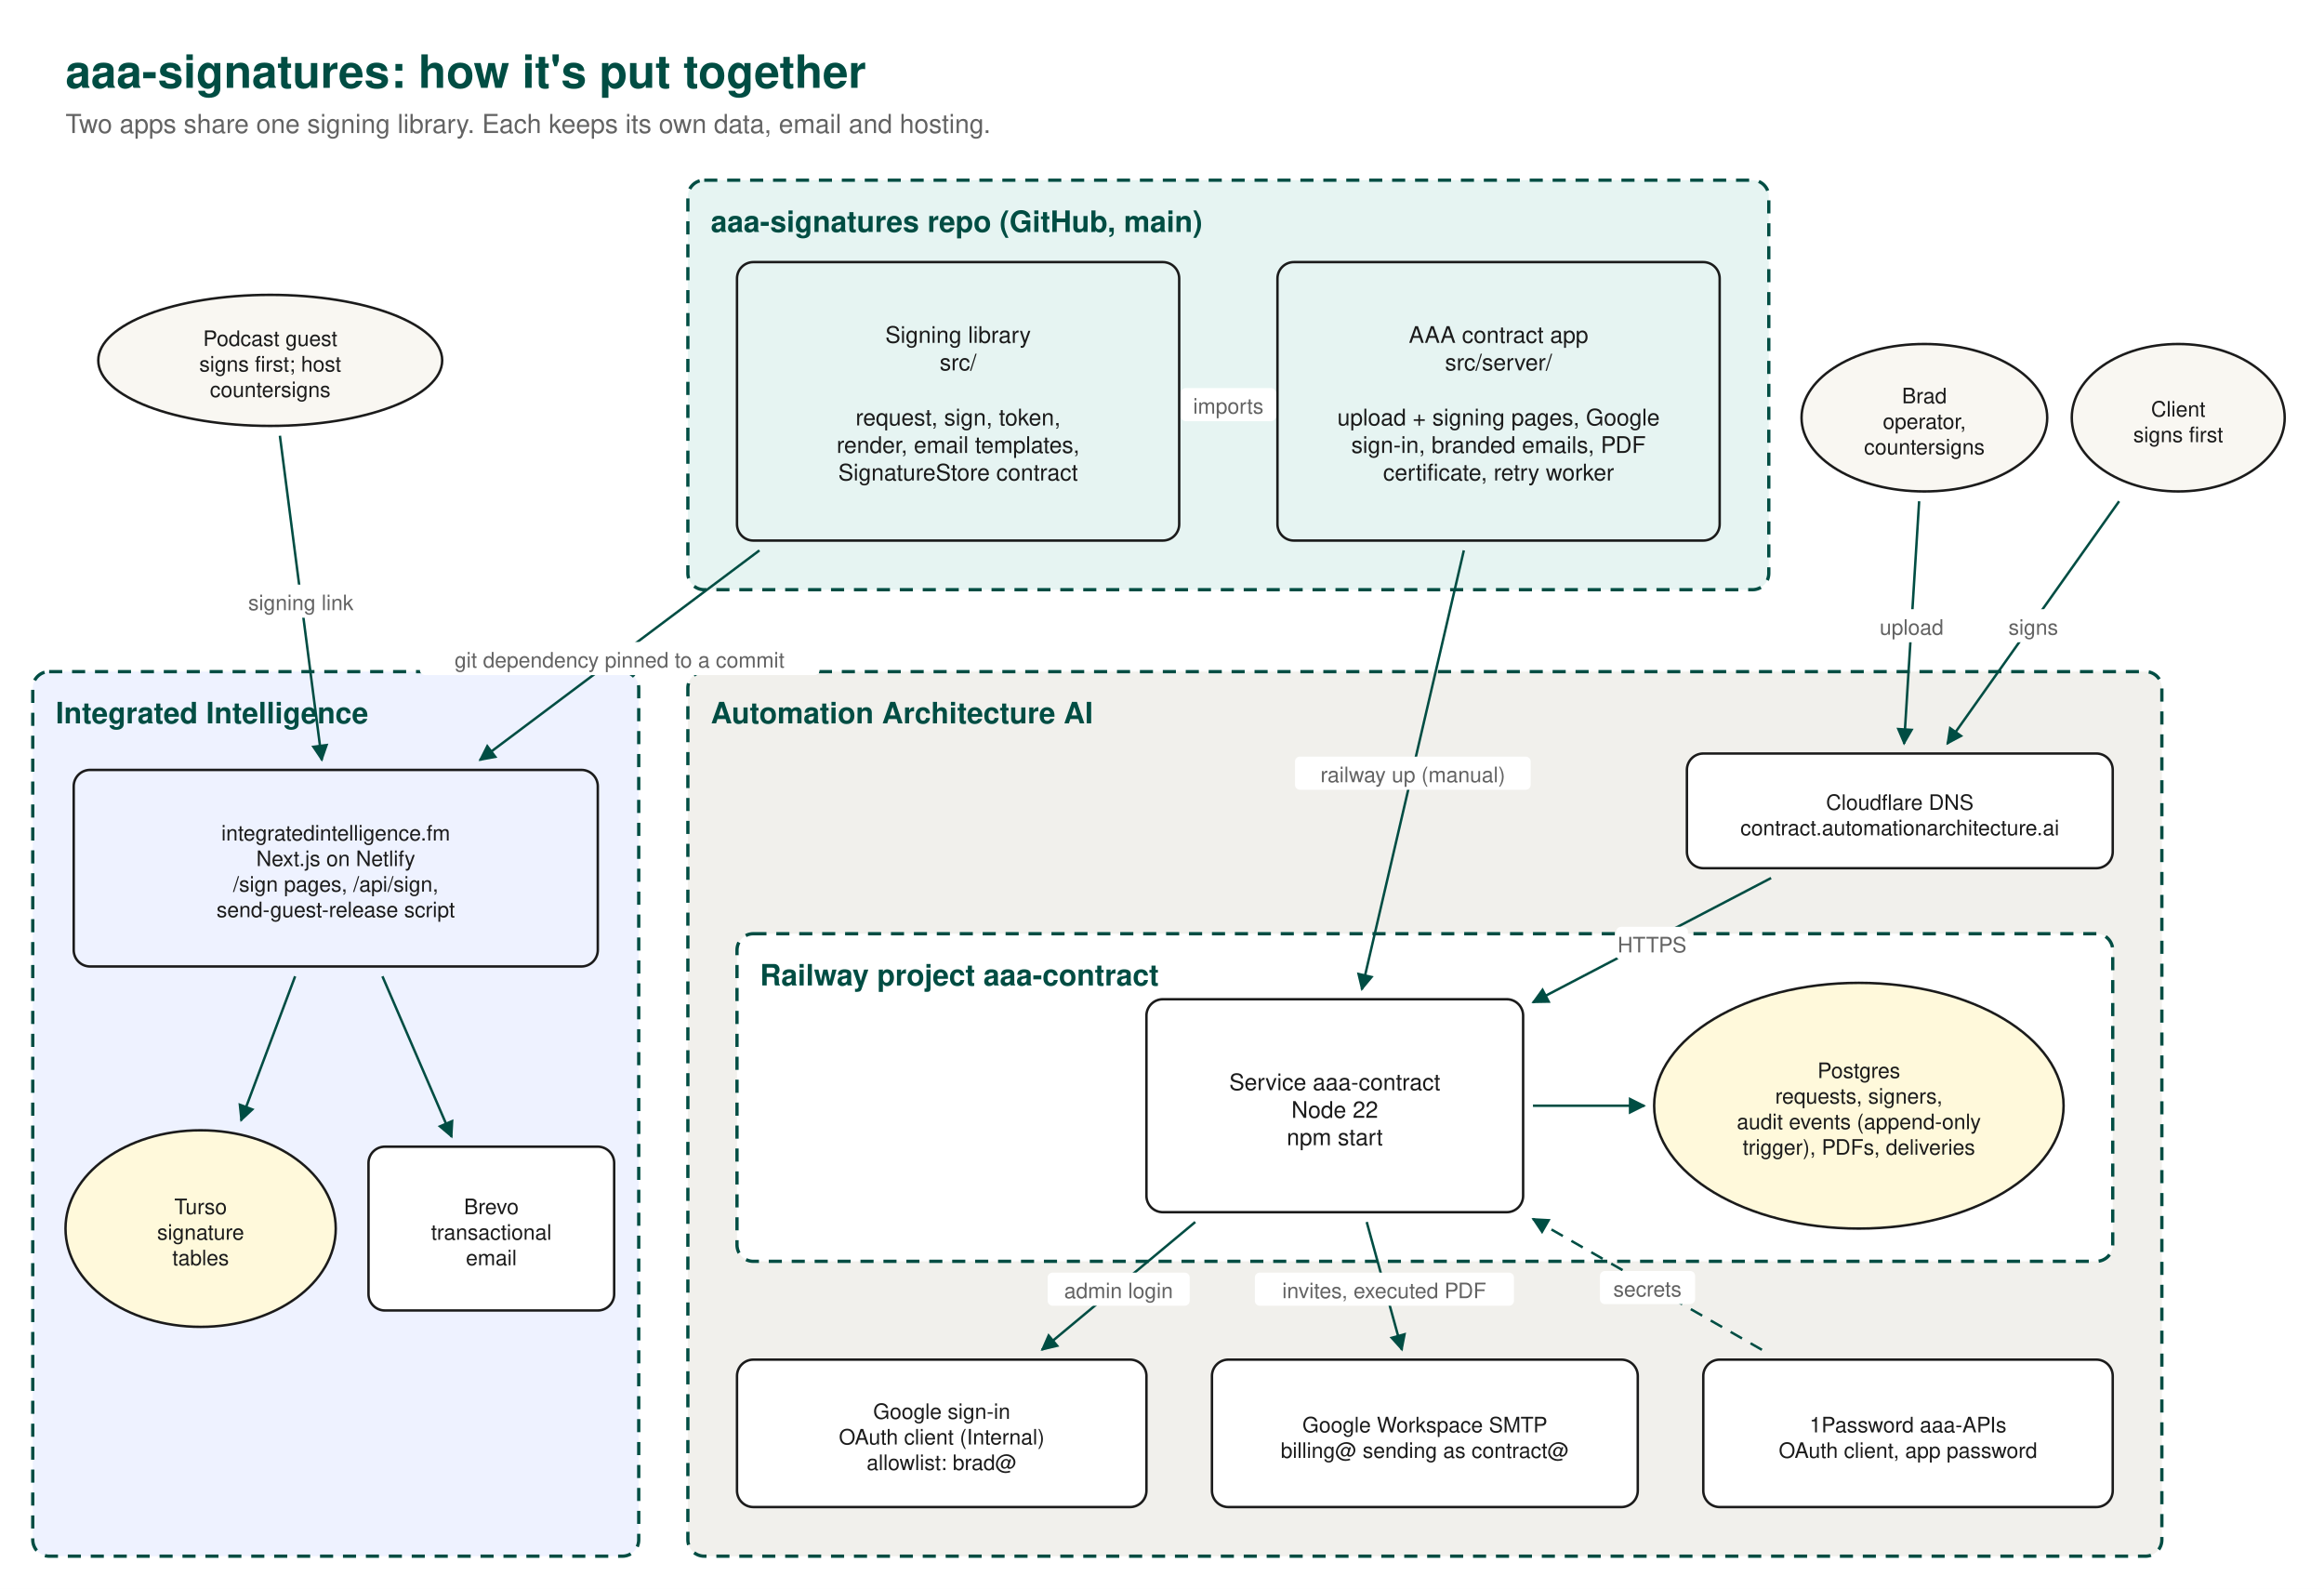
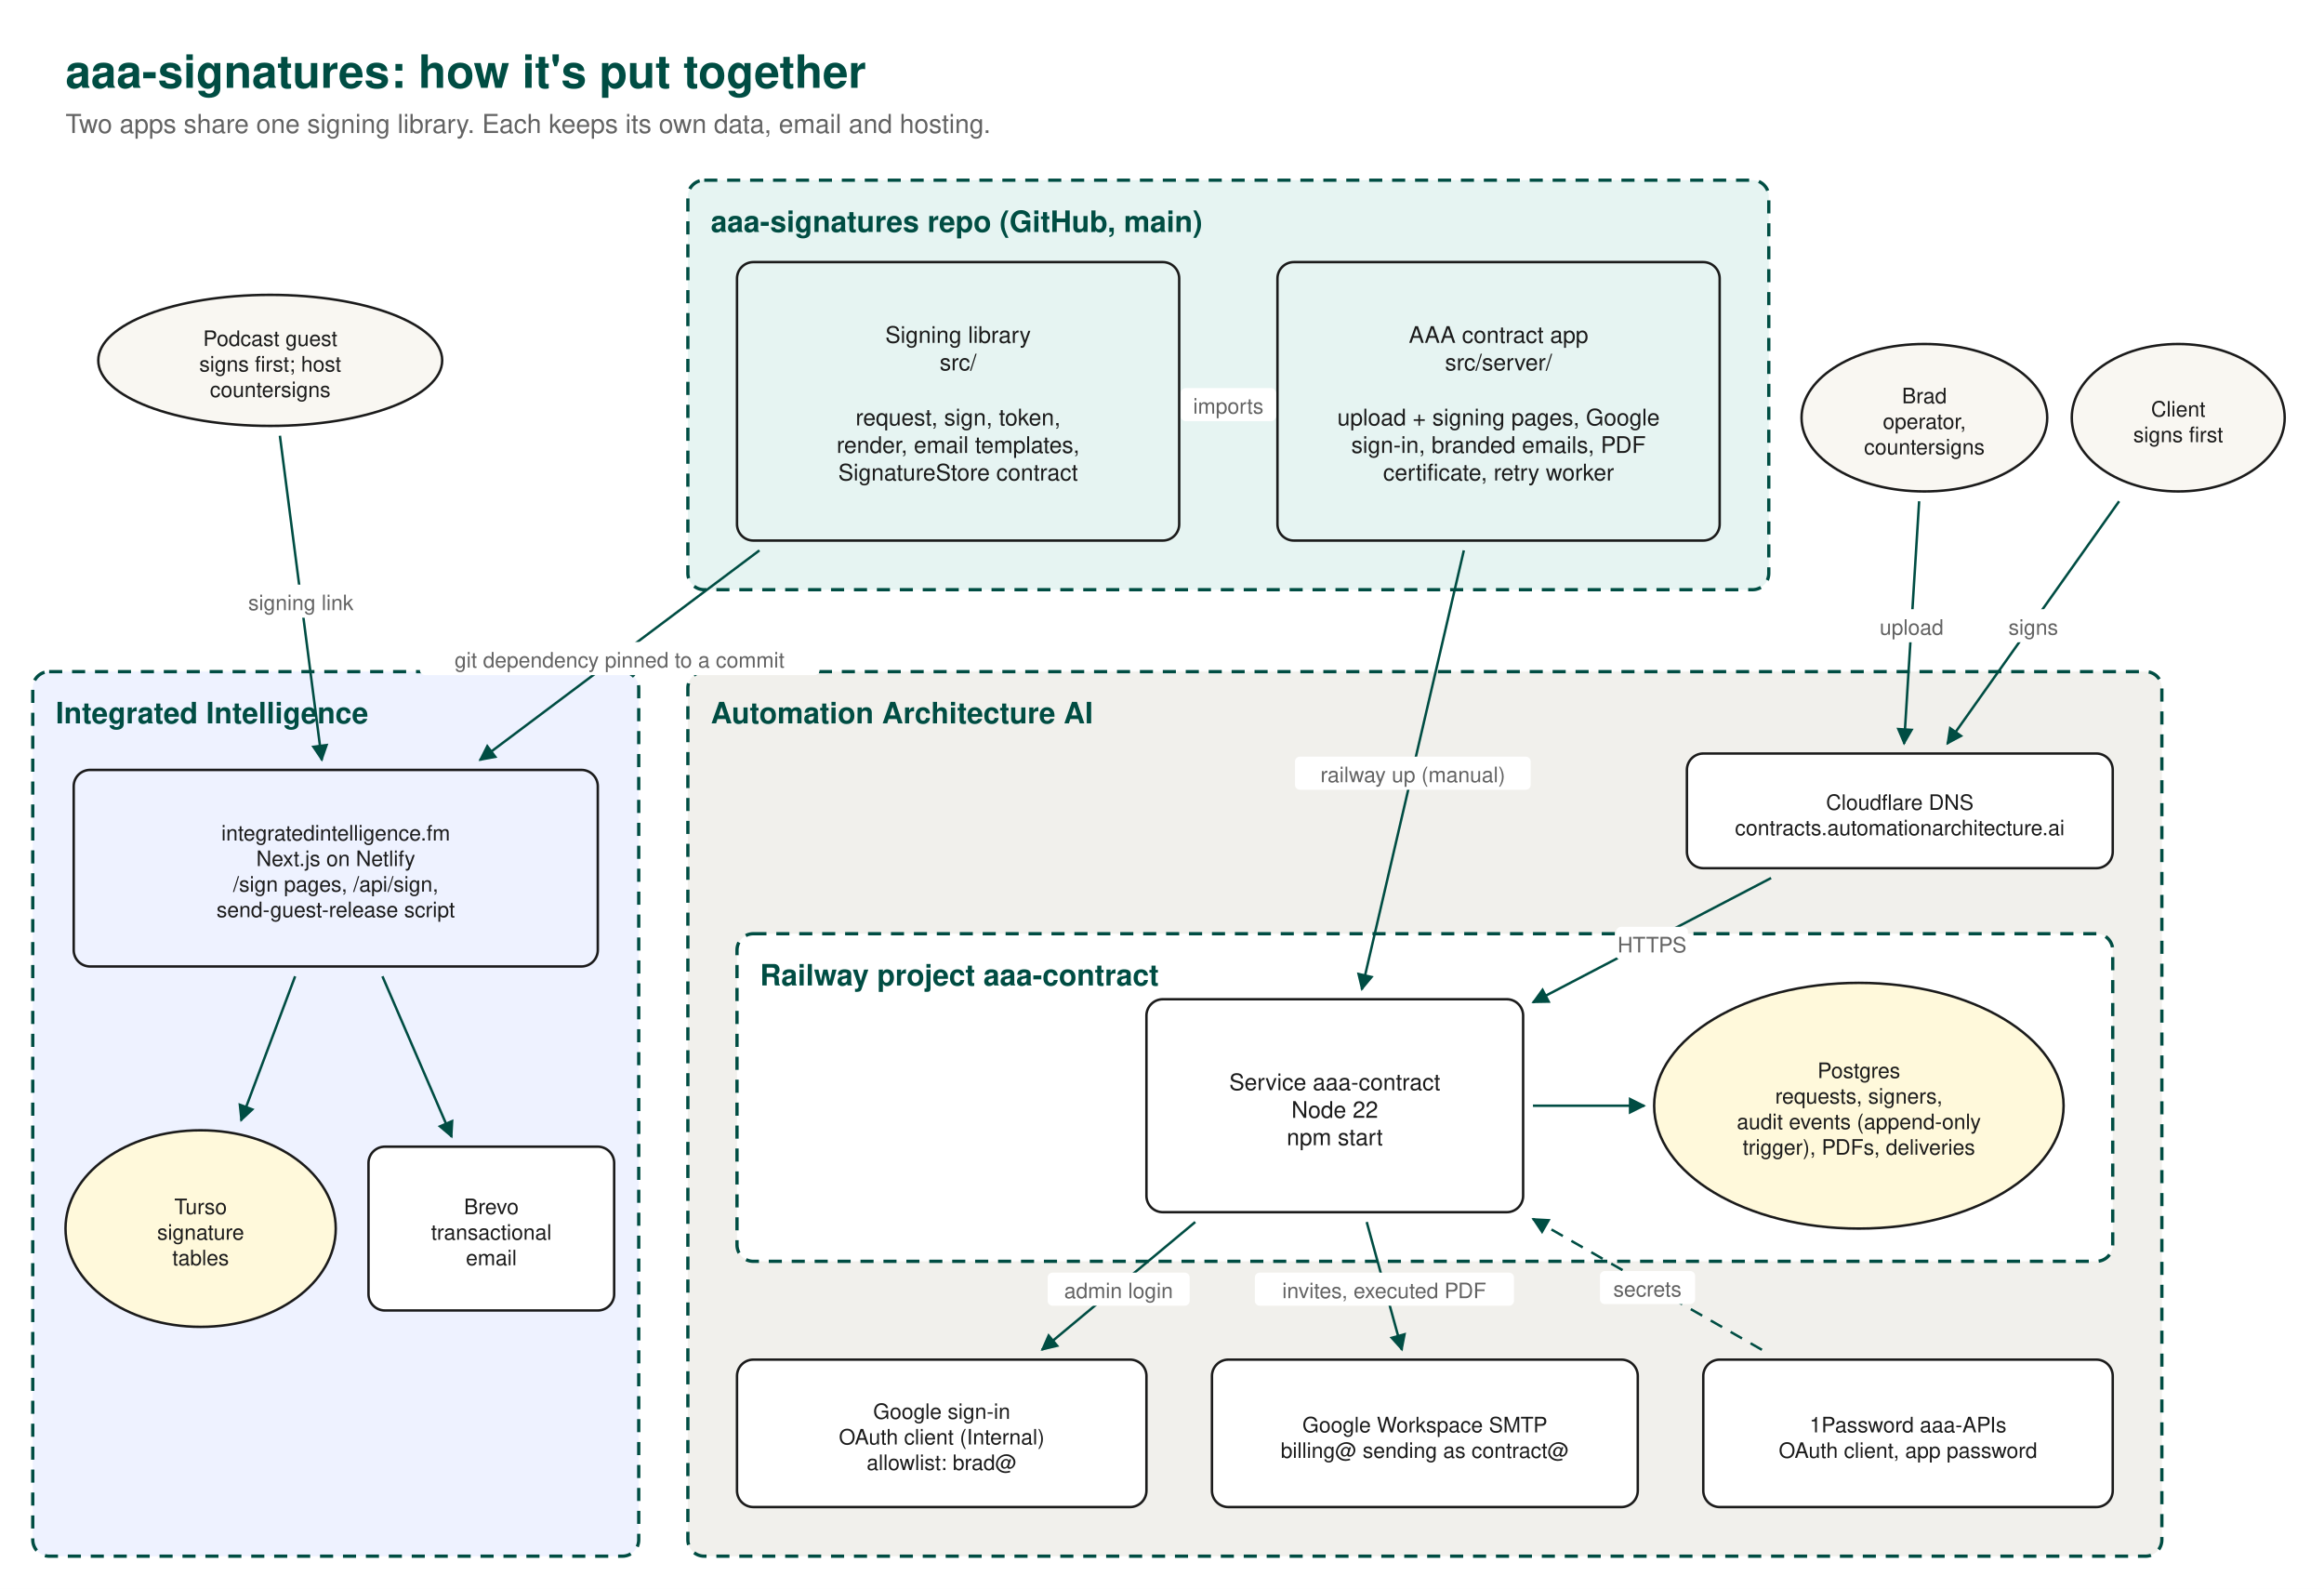
<svg xmlns="http://www.w3.org/2000/svg" viewBox="0 -10 1419 970" width="1419" height="970" font-family="-apple-system, BlinkMacSystemFont, Segoe UI, Helvetica, Arial, sans-serif">
  <rect x="0" y="-10" width="1419" height="970" fill="#ffffff" />
  <defs>
    <marker id="arrow" viewBox="0 0 10 10" refX="9" refY="5" markerWidth="7" markerHeight="7" orient="auto">
      <path d="M0,0L10,5L0,10z" fill="#004d43" />
    </marker>
  </defs>
  <rect x="420.0" y="100.0" width="660.0" height="250.0" rx="10" fill="#e6f4f2" stroke="#004d43" stroke-width="2" stroke-dasharray="8 6" />
  <rect x="450.0" y="150.0" width="270.0" height="170.0" rx="10" fill="#e6f4f2" stroke="#1b1b1b" stroke-width="1.5" />
  <rect x="780.0" y="150.0" width="270.0" height="170.0" rx="10" fill="#e6f4f2" stroke="#1b1b1b" stroke-width="1.5" />
  <line x1="726.0" y1="235.0" x2="774.0" y2="235.0" stroke="#004d43" stroke-width="1.5" marker-end="url(#arrow)" />
  <rect x="420.0" y="400.0" width="900.0" height="540.0" rx="10" fill="#f1f0ec" stroke="#004d43" stroke-width="2" stroke-dasharray="8 6" />
  <rect x="1030.0" y="450.0" width="260.0" height="70.0" rx="10" fill="#ffffff" stroke="#1b1b1b" stroke-width="1.5" />
  <rect x="450.0" y="560.0" width="840.0" height="200.0" rx="10" fill="#ffffff" stroke="#004d43" stroke-width="2" stroke-dasharray="8 6" />
  <rect x="700.0" y="600.0" width="230.0" height="130.0" rx="10" fill="#ffffff" stroke="#1b1b1b" stroke-width="1.5" />
  <ellipse cx="1135.0" cy="665.0" rx="125.0" ry="75.0" fill="#fff9db" stroke="#1b1b1b" stroke-width="1.5" />
  <rect x="450.0" y="820.0" width="250.0" height="90.0" rx="10" fill="#ffffff" stroke="#1b1b1b" stroke-width="1.5" />
  <rect x="740.0" y="820.0" width="260.0" height="90.0" rx="10" fill="#ffffff" stroke="#1b1b1b" stroke-width="1.5" />
  <rect x="1040.0" y="820.0" width="250.0" height="90.0" rx="10" fill="#ffffff" stroke="#1b1b1b" stroke-width="1.5" />
  <line x1="893.8" y1="326.0" x2="831.5" y2="594.0" stroke="#004d43" stroke-width="1.5" marker-end="url(#arrow)" />
  <line x1="1081.4" y1="526.0" x2="936.0" y2="601.9" stroke="#004d43" stroke-width="1.5" marker-end="url(#arrow)" />
  <line x1="936.0" y1="665.0" x2="1004.0" y2="665.0" stroke="#004d43" stroke-width="1.5" marker-end="url(#arrow)" />
  <line x1="729.8" y1="736.0" x2="636.2" y2="814.0" stroke="#004d43" stroke-width="1.5" marker-end="url(#arrow)" />
  <line x1="834.5" y1="736.0" x2="856.0" y2="814.0" stroke="#004d43" stroke-width="1.5" marker-end="url(#arrow)" />
  <line x1="1075.8" y1="814.0" x2="936.0" y2="734.1" stroke="#004d43" stroke-width="1.5" marker-end="url(#arrow)" stroke-dasharray="8 6" />
  <ellipse cx="1175.0" cy="245.0" rx="75.0" ry="45.0" fill="#f9f7f2" stroke="#1b1b1b" stroke-width="1.5" />
  <ellipse cx="1330.0" cy="245.0" rx="65.0" ry="45.0" fill="#f9f7f2" stroke="#1b1b1b" stroke-width="1.5" />
  <line x1="1171.8" y1="296.0" x2="1162.6" y2="444.0" stroke="#004d43" stroke-width="1.5" marker-end="url(#arrow)" />
  <line x1="1293.9" y1="296.0" x2="1189.0" y2="444.0" stroke="#004d43" stroke-width="1.5" marker-end="url(#arrow)" />
  <rect x="20.0" y="400.0" width="370.0" height="540.0" rx="10" fill="#eef2ff" stroke="#004d43" stroke-width="2" stroke-dasharray="8 6" />
  <rect x="45.0" y="460.0" width="320.0" height="120.0" rx="10" fill="#eef2ff" stroke="#1b1b1b" stroke-width="1.5" />
  <ellipse cx="122.5" cy="740.0" rx="82.5" ry="60.0" fill="#fff9db" stroke="#1b1b1b" stroke-width="1.5" />
  <rect x="225.0" y="690.0" width="150.0" height="100.0" rx="10" fill="#ffffff" stroke="#1b1b1b" stroke-width="1.5" />
  <ellipse cx="165.0" cy="210.0" rx="105.0" ry="40.0" fill="#f9f7f2" stroke="#1b1b1b" stroke-width="1.5" />
  <line x1="463.7" y1="326.0" x2="293.0" y2="454.0" stroke="#004d43" stroke-width="1.5" marker-end="url(#arrow)" />
  <line x1="180.2" y1="586.0" x2="147.2" y2="674.0" stroke="#004d43" stroke-width="1.5" marker-end="url(#arrow)" />
  <line x1="233.5" y1="586.0" x2="275.8" y2="684.0" stroke="#004d43" stroke-width="1.5" marker-end="url(#arrow)" />
  <line x1="170.9" y1="256.0" x2="196.5" y2="454.0" stroke="#004d43" stroke-width="1.5" marker-end="url(#arrow)" />
  <text x="40.0" y="43.6" font-size="28" font-weight="600" fill="#004d43" text-anchor="start">aaa-signatures: how it's put together</text>
  <text x="40.0" y="71.2" font-size="16" fill="#636363" text-anchor="start">Two apps share one signing library. Each keeps its own data, email and hosting.</text>
  <text x="434.0" y="131.6" font-size="18" font-weight="600" fill="#004d43" text-anchor="start">aaa-signatures repo (GitHub, main)</text>
  <text x="585.0" y="199.3" font-size="14" fill="#1b1b1b" text-anchor="middle">Signing library</text>
  <text x="585.0" y="216.1" font-size="14" fill="#1b1b1b" text-anchor="middle">src/</text>
  <text x="585.0" y="232.9" font-size="14" fill="#1b1b1b" text-anchor="middle" />
  <text x="585.0" y="249.7" font-size="14" fill="#1b1b1b" text-anchor="middle">request, sign, token,</text>
  <text x="585.0" y="266.5" font-size="14" fill="#1b1b1b" text-anchor="middle">render, email templates,</text>
  <text x="585.0" y="283.3" font-size="14" fill="#1b1b1b" text-anchor="middle">SignatureStore contract</text>
  <text x="915.0" y="199.3" font-size="14" fill="#1b1b1b" text-anchor="middle">AAA contract app</text>
  <text x="915.0" y="216.1" font-size="14" fill="#1b1b1b" text-anchor="middle">src/server/</text>
  <text x="915.0" y="232.9" font-size="14" fill="#1b1b1b" text-anchor="middle" />
  <text x="915.0" y="249.7" font-size="14" fill="#1b1b1b" text-anchor="middle">upload + signing pages, Google</text>
  <text x="915.0" y="266.5" font-size="14" fill="#1b1b1b" text-anchor="middle">sign-in, branded emails, PDF</text>
  <text x="915.0" y="283.3" font-size="14" fill="#1b1b1b" text-anchor="middle">certificate, retry worker</text>
  <rect x="721.0" y="226.9" width="58.1" height="20.2" rx="3" fill="#ffffff" />
  <text x="750.0" y="242.5" font-size="13" fill="#636363" text-anchor="middle">imports</text>
  <text x="434.0" y="431.6" font-size="18" font-weight="600" fill="#004d43" text-anchor="start">Automation Architecture AI</text>
  <text x="1160.0" y="484.4" font-size="13" fill="#1b1b1b" text-anchor="middle">Cloudflare DNS</text>
-   <text x="1160.0" y="499.9" font-size="13" fill="#1b1b1b" text-anchor="middle">contract.automationarchitecture.ai</text>
+   <text x="1160.0" y="499.9" font-size="13" fill="#1b1b1b" text-anchor="middle">contracts.automationarchitecture.ai</text>
  <text x="464.0" y="591.6" font-size="18" font-weight="600" fill="#004d43" text-anchor="start">Railway project aaa-contract</text>
  <text x="815.0" y="655.5" font-size="14" fill="#1b1b1b" text-anchor="middle">Service aaa-contract</text>
  <text x="815.0" y="672.4" font-size="14" fill="#1b1b1b" text-anchor="middle">Node 22</text>
  <text x="815.0" y="689.1" font-size="14" fill="#1b1b1b" text-anchor="middle">npm start</text>
  <text x="1135.0" y="648.1" font-size="13" fill="#1b1b1b" text-anchor="middle">Postgres</text>
  <text x="1135.0" y="663.7" font-size="13" fill="#1b1b1b" text-anchor="middle">requests, signers,</text>
  <text x="1135.0" y="679.3" font-size="13" fill="#1b1b1b" text-anchor="middle">audit events (append-only</text>
  <text x="1135.0" y="694.9" font-size="13" fill="#1b1b1b" text-anchor="middle">trigger), PDFs, deliveries</text>
  <text x="575.0" y="856.2" font-size="13" fill="#1b1b1b" text-anchor="middle">Google sign-in</text>
  <text x="575.0" y="871.8" font-size="13" fill="#1b1b1b" text-anchor="middle">OAuth client (Internal)</text>
  <text x="575.0" y="887.4" font-size="13" fill="#1b1b1b" text-anchor="middle">allowlist: brad@</text>
  <text x="870.0" y="864.4" font-size="13" fill="#1b1b1b" text-anchor="middle">Google Workspace SMTP</text>
  <text x="870.0" y="880.0" font-size="13" fill="#1b1b1b" text-anchor="middle">billing@ sending as contract@</text>
  <text x="1165.0" y="864.4" font-size="13" fill="#1b1b1b" text-anchor="middle">1Password aaa-APIs</text>
  <text x="1165.0" y="880.0" font-size="13" fill="#1b1b1b" text-anchor="middle">OAuth client, app password</text>
  <rect x="790.7" y="451.9" width="143.9" height="20.2" rx="3" fill="#ffffff" />
  <text x="862.7" y="467.5" font-size="13" fill="#636363" text-anchor="middle">railway up (manual)</text>
  <rect x="986.8" y="555.8" width="43.8" height="20.2" rx="3" fill="#ffffff" />
  <text x="1008.7" y="571.4" font-size="13" fill="#636363" text-anchor="middle">HTTPS</text>
  <rect x="639.7" y="766.9" width="86.7" height="20.2" rx="3" fill="#ffffff" />
  <text x="683.0" y="782.5" font-size="13" fill="#636363" text-anchor="middle">admin login</text>
  <rect x="766.2" y="766.9" width="158.2" height="20.2" rx="3" fill="#ffffff" />
  <text x="845.2" y="782.5" font-size="13" fill="#636363" text-anchor="middle">invites, executed PDF</text>
  <rect x="976.9" y="765.9" width="58.1" height="20.2" rx="3" fill="#ffffff" />
  <text x="1005.9" y="781.5" font-size="13" fill="#636363" text-anchor="middle">secrets</text>
  <text x="1175.0" y="236.2" font-size="13" fill="#1b1b1b" text-anchor="middle">Brad</text>
  <text x="1175.0" y="251.8" font-size="13" fill="#1b1b1b" text-anchor="middle">operator,</text>
  <text x="1175.0" y="267.4" font-size="13" fill="#1b1b1b" text-anchor="middle">countersigns</text>
  <text x="1330.0" y="244.3" font-size="13" fill="#1b1b1b" text-anchor="middle">Client</text>
  <text x="1330.0" y="259.9" font-size="13" fill="#1b1b1b" text-anchor="middle">signs first</text>
  <rect x="1141.7" y="361.9" width="50.9" height="20.2" rx="3" fill="#ffffff" />
  <text x="1167.2" y="377.5" font-size="13" fill="#636363" text-anchor="middle">upload</text>
  <rect x="1219.6" y="361.9" width="43.8" height="20.2" rx="3" fill="#ffffff" />
  <text x="1241.5" y="377.5" font-size="13" fill="#636363" text-anchor="middle">signs</text>
  <text x="34.0" y="431.6" font-size="18" font-weight="600" fill="#004d43" text-anchor="start">Integrated Intelligence</text>
  <text x="205.0" y="503.1" font-size="13" fill="#1b1b1b" text-anchor="middle">integratedintelligence.fm</text>
  <text x="205.0" y="518.7" font-size="13" fill="#1b1b1b" text-anchor="middle">Next.js on Netlify</text>
  <text x="205.0" y="534.3" font-size="13" fill="#1b1b1b" text-anchor="middle">/sign pages, /api/sign,</text>
  <text x="205.0" y="549.9" font-size="13" fill="#1b1b1b" text-anchor="middle">send-guest-release script</text>
  <text x="122.5" y="731.2" font-size="13" fill="#1b1b1b" text-anchor="middle">Turso</text>
  <text x="122.5" y="746.8" font-size="13" fill="#1b1b1b" text-anchor="middle">signature</text>
  <text x="122.5" y="762.4" font-size="13" fill="#1b1b1b" text-anchor="middle">tables</text>
  <text x="300.0" y="731.2" font-size="13" fill="#1b1b1b" text-anchor="middle">Brevo</text>
  <text x="300.0" y="746.8" font-size="13" fill="#1b1b1b" text-anchor="middle">transactional</text>
  <text x="300.0" y="762.4" font-size="13" fill="#1b1b1b" text-anchor="middle">email</text>
  <text x="165.0" y="201.2" font-size="13" fill="#1b1b1b" text-anchor="middle">Podcast guest</text>
  <text x="165.0" y="216.8" font-size="13" fill="#1b1b1b" text-anchor="middle">signs first; host</text>
  <text x="165.0" y="232.4" font-size="13" fill="#1b1b1b" text-anchor="middle">countersigns</text>
  <rect x="256.4" y="381.9" width="244.0" height="20.2" rx="3" fill="#ffffff" />
  <text x="378.3" y="397.5" font-size="13" fill="#636363" text-anchor="middle">git dependency pinned to a commit</text>
  <rect x="136.8" y="346.9" width="93.8" height="20.2" rx="3" fill="#ffffff" />
  <text x="183.7" y="362.5" font-size="13" fill="#636363" text-anchor="middle">signing link</text>
</svg>
